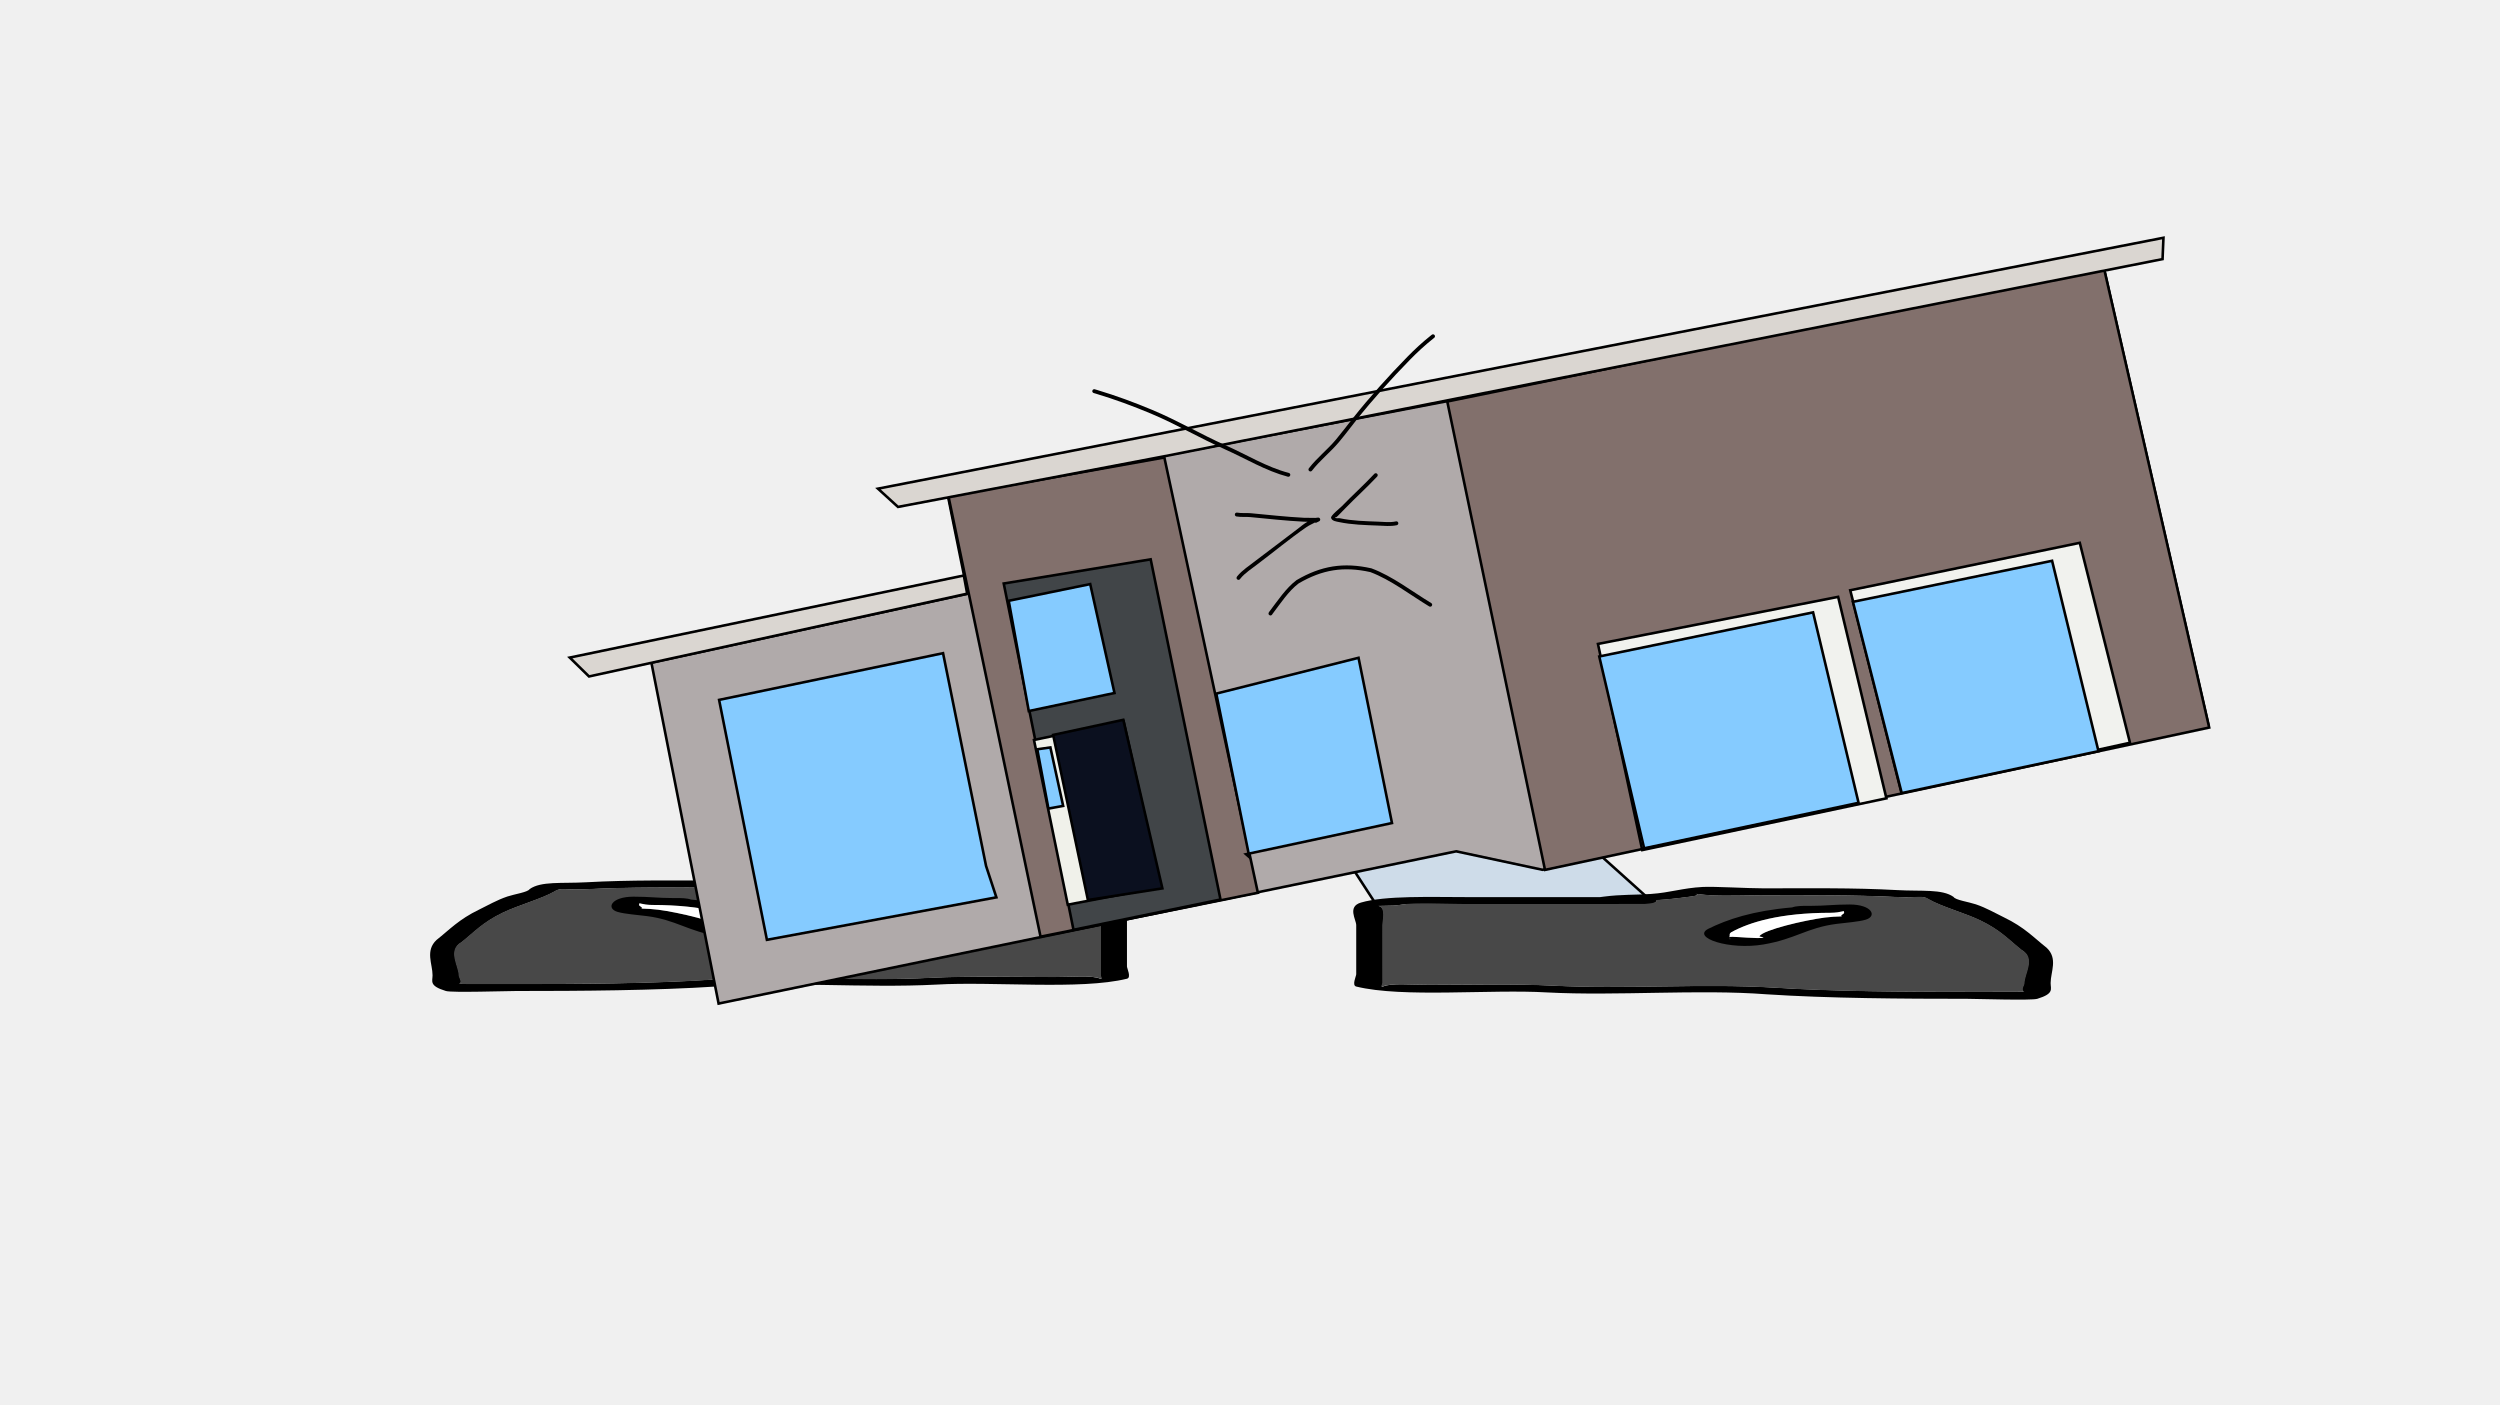
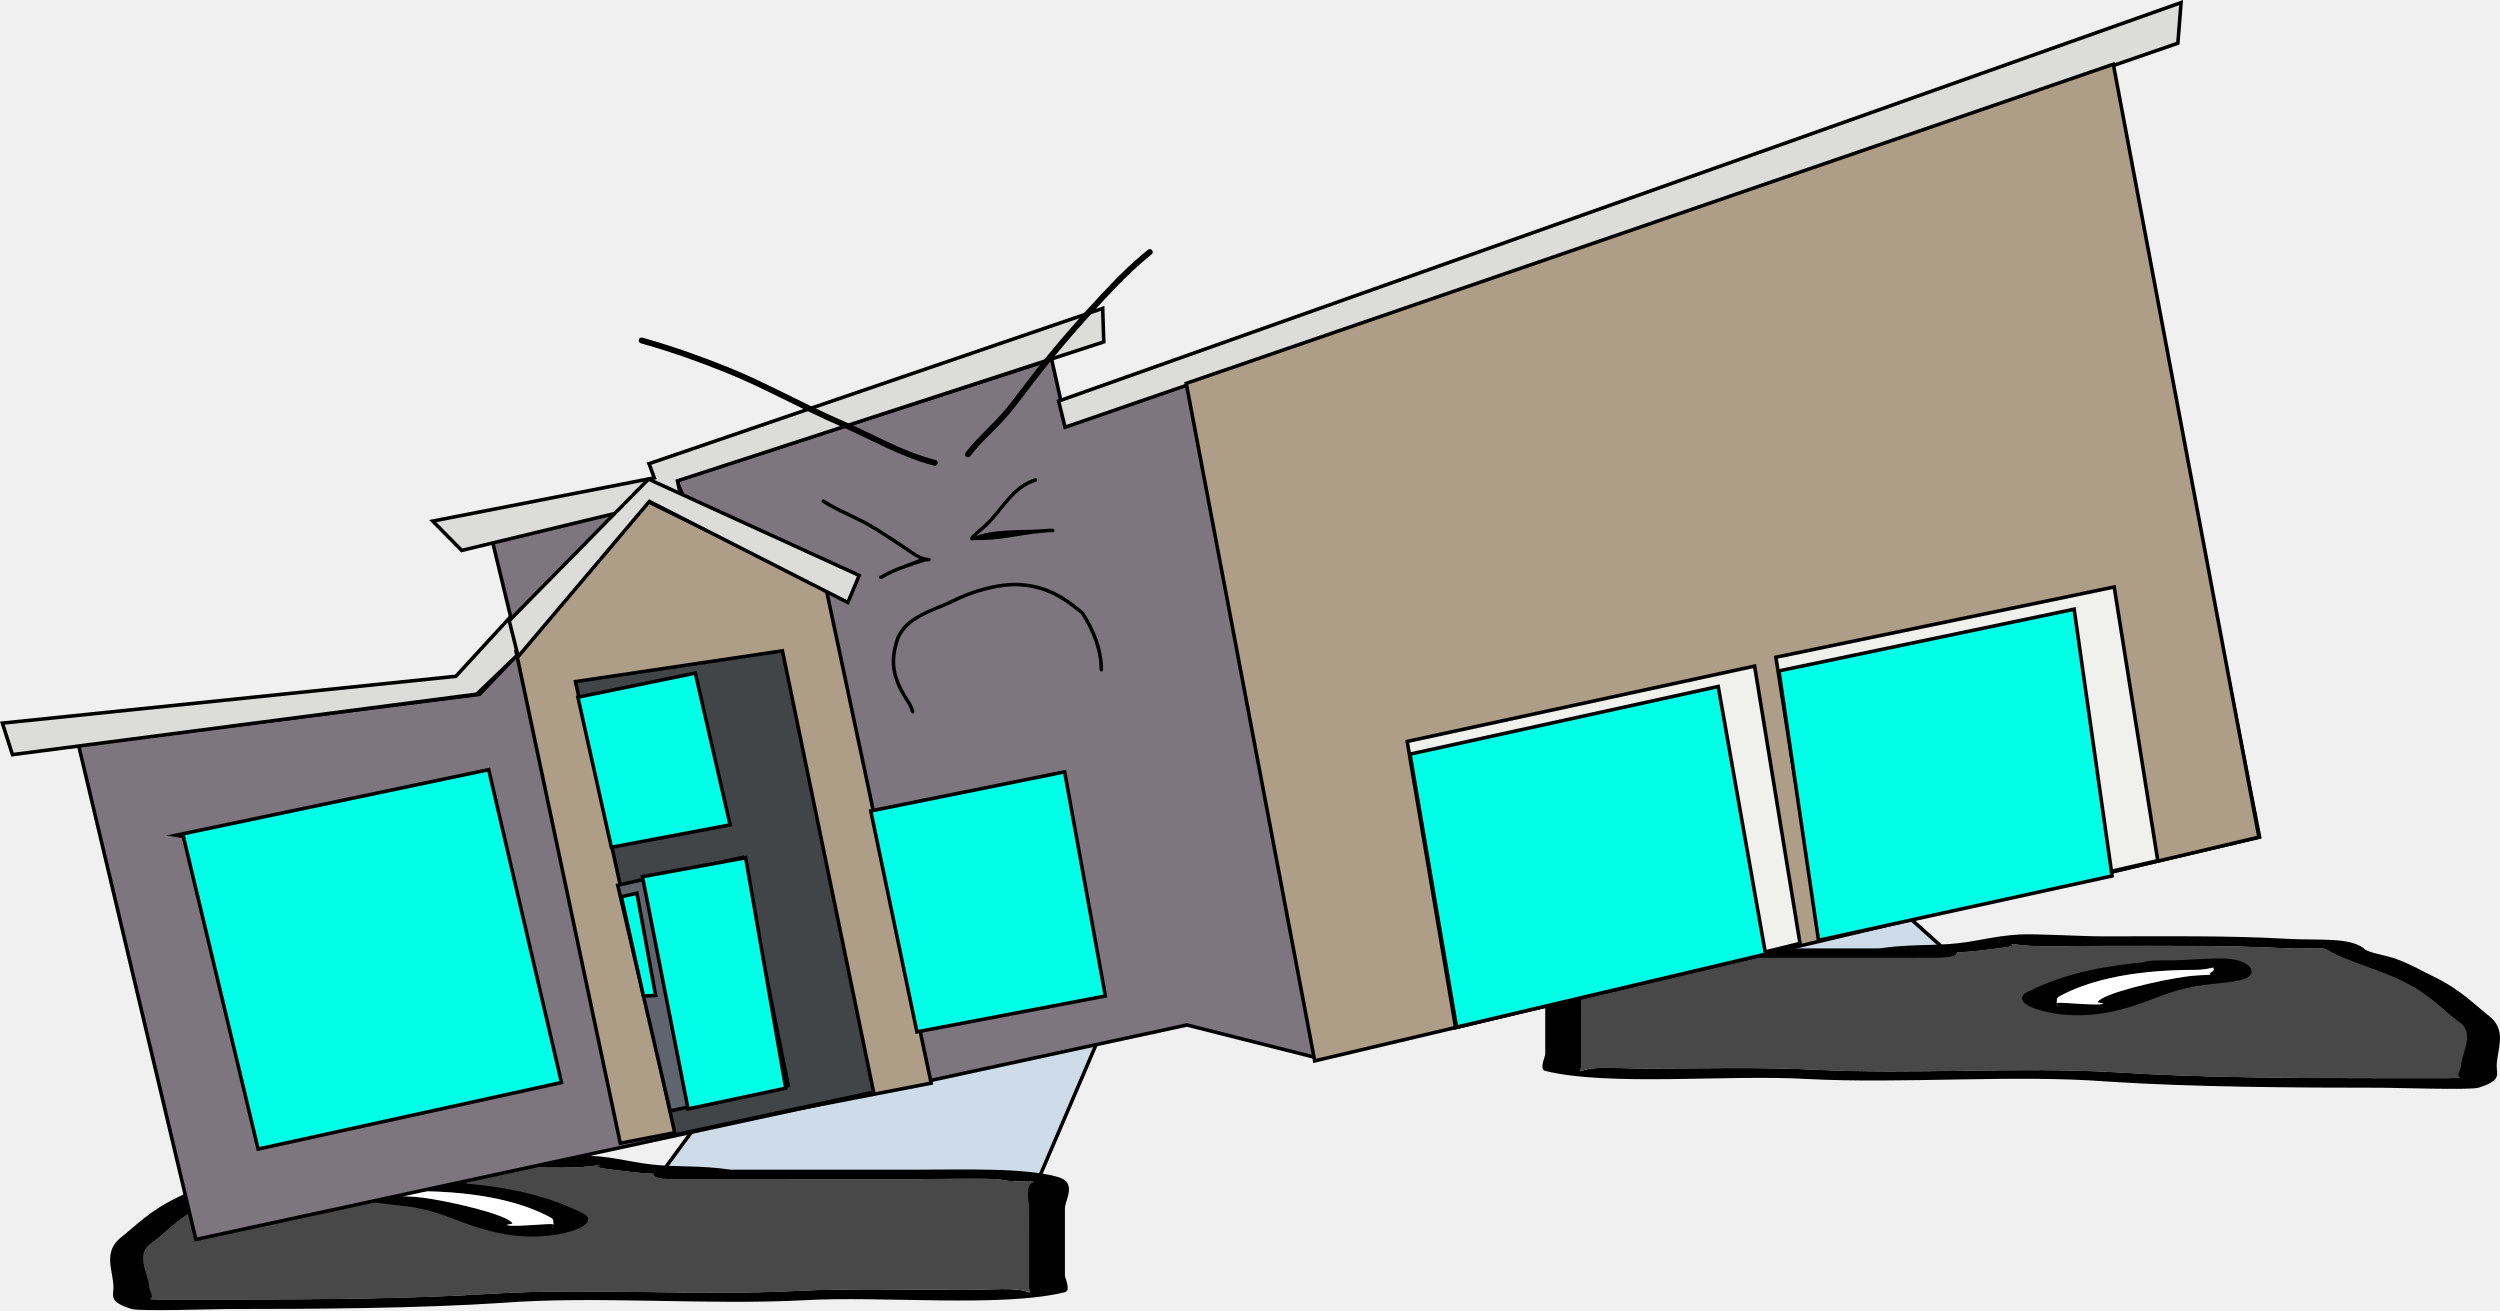
- <svg xmlns="http://www.w3.org/2000/svg" version="1.1" width="959.459" height="539.039" viewBox="0,0,959.459,539.039">
-   <g transform="translate(159.7297,89.51952)">
-     <g data-paper-data="{&quot;isPaintingLayer&quot;:true}" fill-rule="nonzero" stroke-linejoin="miter" stroke-miterlimit="10" stroke-dasharray="" stroke-dashoffset="0" style="mix-blend-mode: normal">
-       <path d="M-159.73,449.52v-539.039h959.459v539.039z" fill="none" stroke="#f00000" stroke-width="0" stroke-linecap="butt" />
-       <path d="M158.899,253.874l33.289,-29.892l93.013,-0.267l-19.582,30.159z" data-paper-data="{&quot;index&quot;:null}" fill="#cedce9" stroke="#000000" stroke-width="1" stroke-linecap="round" />
-       <path d="M367.931,256.874l-19.582,-30.159l93.013,0.267l33.289,29.892z" data-paper-data="{&quot;index&quot;:null}" fill="#cedce9" stroke="#000000" stroke-width="1" stroke-linecap="round" />
-       <path d="M483.498,255.307c-2.517,0.331 -4.992,0.52 -7.442,0.656c0.017,0.051 0.025,0.104 0.025,0.159c0,1.346 -5.125,1.346 -5.125,1.346c-22.636,0 -45.271,0 -67.907,0c-5.825,0 -20.318,-0.611 -24.615,0.194c-2.475,0.464 -4.246,0.418 -7.417,0.479c-0.358,0.007 -1.009,0.022 -1.584,0.031c3.066,0.575 1.584,5.888 1.584,7.373c0,6.282 0,12.563 0,18.845c0,1.122 0,2.243 0,3.365c0,0.449 -0.901,1.727 0,1.346c3.429,-1.45 10.122,-0.67 17.938,-0.673c15.406,-0.005 31.9,-0.438 47.031,0.29c27.631,1.451 57.338,-0.868 84.748,0.75c23.085,1.516 50.72,1.652 74.505,1.652c5.979,0 11.958,0 17.938,0c0.9,0 2.312,-0.032 3.775,-0.067c-1.471,-0.691 0.069,-2.36 0.069,-3.298c0,-3.505 4.473,-9.55 -1.018,-12.698c-4.852,-3.823 -7.922,-7.505 -15.837,-11.318c-5.84,-2.813 -14.932,-5.307 -19.764,-8.102c-2.343,-1.666 -4.44,-0.475 -12.069,-0.861c-16.881,-0.853 -33.812,-0.673 -51.251,-0.673c-6.357,0 -14.34,0.339 -20.5,0c-1.3,-0.072 -3.744,-0.338 -5.576,-0.555c3.35,0.68 -4.295,1.337 -7.507,1.759zM403.049,254.776c17.107,0 34.215,0 51.322,0c0.494,-0.065 0.987,-0.13 1.48,-0.194c6.5,-0.854 12.369,-0.627 17.938,-1.01c7.589,-0.521 12.129,-2.275 19.959,-2.692c4.498,-0.24 16.957,0.531 23.333,0.531c17.29,0 34.561,-0.26 51.251,0.673c9.376,0.524 17.299,-0.497 21.684,2.62c0.646,1.184 5.82,1.924 8.526,2.835c4.135,1.392 7.591,3.454 10.791,4.995c7.932,3.821 11.42,7.752 16.393,11.67c4.445,4.131 1.544,9.253 1.544,13.55c0,2.376 1.426,4.05 -5.125,6.057c-2.284,0.7 -23.388,0 -26.907,0c-24.533,0 -53.197,-0.171 -76.991,-1.733c-26.139,-2.007 -57.254,0.698 -84.272,-0.721c-21.772,-1.288 -55.379,2.143 -73.209,-2.257c-1.765,-0.436 0,-3.994 0,-4.711c0,-6.282 0,-12.563 0,-18.845c0,-2.1 -3.525,-7.114 1.822,-8.678c9.331,-2.729 26.795,-2.09 40.459,-2.09z" data-paper-data="{&quot;index&quot;:null}" fill="#000000" stroke="none" stroke-width="1" stroke-linecap="butt" />
-       <path d="M475.984,255.898c2.45,-0.136 4.955,-0.327 7.472,-0.658c3.213,-0.422 10.888,-1.08 7.538,-1.76c1.832,0.218 4.296,0.484 5.596,0.555c6.16,0.339 14.215,0.003 20.572,0.003c17.439,0 34.48,-0.161 51.36,0.692c7.629,0.385 9.742,-0.8 12.085,0.866c4.832,2.795 13.962,5.309 19.802,8.122c7.915,3.813 10.995,7.52 15.848,11.343c5.491,3.149 0.994,9.217 0.994,12.722c0,0.938 -1.55,2.613 -0.079,3.303c-1.462,0.035 -2.877,0.068 -3.777,0.068c-5.979,0 -11.969,0.004 -17.948,0.004c-23.785,0 -51.531,-0.113 -74.617,-1.629c-27.41,-1.617 -57.389,0.689 -85.019,-0.763c-15.131,-0.728 -31.672,-0.311 -47.078,-0.305c-7.815,0.003 -14.514,-0.78 -17.944,0.67c-0.901,0.381 -0.004,-0.899 -0.004,-1.348c0,-1.122 -0.009,-2.249 -0.009,-3.371c0,-6.282 -0.011,-12.601 -0.011,-18.882c0,-1.485 1.498,-6.811 -1.569,-7.386c0.575,-0.009 1.227,-0.024 1.585,-0.031c3.171,-0.061 4.946,-0.017 7.421,-0.481c4.296,-0.805 18.803,-0.201 24.628,-0.201c22.636,0 45.392,-0.027 68.028,-0.027c0,0 5.15,-0.002 5.15,-1.348c0,-0.055 -0.008,-0.108 -0.025,-0.159z" data-paper-data="{&quot;noHover&quot;:false,&quot;origItem&quot;:[&quot;Path&quot;,{&quot;applyMatrix&quot;:true,&quot;segments&quot;:[[[579.60736,595.76373],[0.95609,-0.20262],[0.00646,0.07548]],[[579.61718,596],[0,-0.08208],[0,2]],[[577.61718,598],[0,0],[-8.83333,0]],[[551.11718,598],[8.83333,0],[-2.27308,0]],[[541.51161,598.28885],[1.67648,-1.19621],[-0.96568,0.68904]],[[538.61718,599],[1.23739,-0.09027],[-0.13966,0.01019]],[[537.99901,599.04541],[0.22447,-0.0134],[1.19653,0.85421]],[[538.61718,610],[0,-2.20646],[0,9.33333]],[[538.61718,638],[0,-9.33333],[0,1.66667]],[[538.61718,643],[0,-1.66667],[0,0.66667]],[[538.61718,645],[-0.35177,0.56631],[1.33831,-2.15456]],[[545.61718,644],[-3.04994,0.00386],[6.01206,-0.00761]],[[563.97058,644.43107],[-5.90478,-1.08158],[10.78253,2.15651]],[[597.04254,645.54479],[-10.6965,-2.40266],[9.00888,2.25222]],[[626.11718,648],[-9.28168,0],[2.33333,0]],[[633.11718,648],[-2.33333,0],[0.35109,0]],[[634.59021,647.90091],[-0.5707,0.05184],[-0.57412,-1.02596]],[[634.61718,643],[0,1.39387],[0,-5.20707]],[[634.21982,624.13246],[2.14282,4.67827],[-1.8936,-5.6808]],[[628.03948,607.31672],[3.08887,5.66543],[-2.2791,-4.1802]],[[620.32688,595.27881],[1.8857,4.15235],[-0.91417,-2.47477]],[[615.61718,594],[2.9771,0.57275],[-6.58756,-1.26734]],[[595.61718,593],[6.8054,0],[-2.48058,0]],[[587.61718,593],[2.40395,0.50364],[-0.50743,-0.10631]],[[585.44122,592.1748],[0.71481,0.32365],[1.30749,1.01011]],[[582.51161,594.78885],[1.25365,-0.62682],[-0.98239,0.4912]]],&quot;closed&quot;:true}],&quot;index&quot;:null}" fill="#484848" stroke="none" stroke-width="1" stroke-linecap="butt" />
-       <path d="M547.832,260.833c0,-0.156 -0.071,-0.417 -0.139,-0.674c-0.264,0.104 -0.658,0.193 -1.164,0.269c-1.518,0.406 -3.822,0.406 -3.822,0.406c-19.521,0 -30.797,3.573 -37.698,7.332c-0.812,0.426 -0.74,0.94 -0.74,1.417c0,0.136 -0.049,0.351 -0.103,0.574c0.052,-0.072 0.18,-0.131 0.443,-0.169c1.159,-0.167 11.237,0.857 12.473,0.267c0.372,-0.177 -1.823,-0.21 -1.702,-0.41c1.489,-2.455 17.275,-6.169 25.035,-7.188c2.013,-0.264 4.278,-0.397 6.531,-0.458c-0.881,-0.36 0.886,-0.912 0.886,-1.366zM504.138,270.268c-0.116,0.479 -0.219,0.936 0.13,0.66c0.239,-0.188 -0.106,-0.453 -0.13,-0.66zM495.841,266.961c7.325,-3.627 17.067,-6.934 32.248,-8.235c1.426,-0.585 4.368,-0.585 4.368,-0.585h2.563c5.802,0 8.872,-0.531 15.105,-0.531c8.655,0 10.662,4.52 6.136,5.844c-2.856,0.835 -7.437,1.109 -11.261,1.612c-11.317,1.486 -15.516,5.757 -27.917,7.882c-13.143,2.252 -27.613,-2.639 -21.24,-5.986z" data-paper-data="{&quot;index&quot;:null}" fill="#000000" stroke="none" stroke-width="1" stroke-linecap="butt" />
-       <path d="M547.883,260.114c0.068,0.257 0.151,0.522 0.151,0.678c0,0.455 -1.746,1.015 -0.865,1.375c-2.252,0.061 -4.531,0.188 -6.544,0.453c-7.76,1.019 -23.623,4.714 -25.111,7.169c-0.121,0.2 1.83,0.351 1.458,0.528c-1.237,0.589 -11.401,-0.452 -12.56,-0.285c-0.262,0.038 -0.39,0.097 -0.442,0.169c0.054,-0.223 0.094,-0.442 0.094,-0.577c0,-0.477 -0.094,-1 0.718,-1.426c6.901,-3.759 18.583,-7.411 38.105,-7.411c0,0 2.314,0.003 3.833,-0.403c0.506,-0.076 0.9,-0.164 1.164,-0.269z" data-paper-data="{&quot;noHover&quot;:false,&quot;origItem&quot;:[&quot;Path&quot;,{&quot;applyMatrix&quot;:true,&quot;segments&quot;:[[[607.563,601.99816],[0.02649,0.38155],[-0.10299,0.15484]],[[607.10872,602.39727],[0.1976,-0.11227],[-0.59254,0.60273]],[[605.61718,603],[0,0],[-7.618,0]],[[590.90604,613.89443],[2.69308,-5.58508],[-0.31682,0.63364]],[[590.61718,616],[0,-0.70843],[0,0.20156]],[[590.57685,616.85325],[0.02106,-0.33136],[0.02013,-0.10671]],[[590.74964,616.60263],[-0.10238,0.05628],[0.45234,-0.24865]],[[595.61718,617],[-0.48256,0.87548],[0.14503,-0.26312]],[[594.95308,616.3906],[-0.04725,0.29671],[0.58086,-3.64773]],[[604.72276,605.71115],[-3.02833,1.51416],[0.78545,-0.39273]],[[607.27135,605.03032],[-0.87898,0.0905],[-0.34365,-0.53523]],[[607.61718,603],[0,0.6759],[0,-0.23192]]],&quot;closed&quot;:true}],&quot;index&quot;:null}" fill="#ffffff" stroke="none" stroke-width="1" stroke-linecap="butt" />
-       <g stroke="none" stroke-width="1" stroke-linecap="butt">
-         <path d="M150.051,252.307c-3.212,-0.422 -10.858,-1.08 -7.507,-1.759c-1.832,0.218 -4.276,0.484 -5.576,0.555c-6.16,0.339 -14.144,0 -20.5,0c-17.439,0 -34.37,-0.18 -51.251,0.673c-7.629,0.385 -9.726,-0.805 -12.069,0.861c-4.832,2.795 -13.924,5.289 -19.764,8.102c-7.915,3.813 -10.985,7.494 -15.837,11.318c-5.491,3.149 -1.018,9.194 -1.018,12.698c0,0.938 1.54,2.608 0.069,3.298c1.462,0.035 2.875,0.067 3.775,0.067c5.979,0 11.958,0 17.938,0c23.785,0 51.419,-0.137 74.505,-1.652c27.41,-1.617 57.117,0.702 84.748,-0.75c15.131,-0.728 31.625,-0.295 47.031,-0.29c7.816,0.003 14.508,-0.777 17.938,0.673c0.901,0.381 0,-0.897 0,-1.346c0,-1.122 0,-2.243 0,-3.365c0,-6.282 0,-12.563 0,-18.845c0,-1.485 -1.482,-6.798 1.584,-7.373c-0.575,-0.009 -1.226,-0.024 -1.584,-0.031c-3.171,-0.061 -4.942,-0.015 -7.417,-0.479c-4.296,-0.805 -18.79,-0.194 -24.615,-0.194c-22.636,0 -45.271,0 -67.907,0c0,0 -5.125,0 -5.125,-1.346c0,-0.055 0.009,-0.108 0.025,-0.159c-2.45,-0.136 -4.925,-0.326 -7.442,-0.656zM230.5,251.776c13.664,0 31.128,-0.639 40.459,2.09c5.347,1.564 1.822,6.578 1.822,8.678c0,6.282 0,12.563 0,18.845c0,0.717 1.765,4.276 0,4.711c-17.83,4.4 -51.436,0.969 -73.209,2.257c-27.018,1.419 -58.133,-1.285 -84.272,0.721c-23.793,1.562 -52.458,1.733 -76.991,1.733c-3.519,0 -24.622,0.7 -26.907,0c-6.551,-2.007 -5.125,-3.682 -5.125,-6.057c0,-4.297 -2.9,-9.419 1.544,-13.55c4.973,-3.919 8.461,-7.849 16.393,-11.67c3.2,-1.541 6.656,-3.603 10.791,-4.995c2.706,-0.911 7.879,-1.651 8.526,-2.835c4.385,-3.117 12.308,-2.096 21.684,-2.62c16.69,-0.933 33.961,-0.673 51.251,-0.673c6.376,0 18.835,-0.771 23.333,-0.531c7.83,0.417 12.37,2.171 19.959,2.692c5.569,0.382 11.438,0.156 17.938,1.01c0.493,0.065 0.987,0.13 1.48,0.194c17.107,0 34.215,0 51.322,0z" data-paper-data="{&quot;index&quot;:null}" fill="#000000" />
-         <path d="M157.565,252.898c-0.017,0.051 -0.025,0.104 -0.025,0.159c0,1.346 5.15,1.348 5.15,1.348c22.636,0 45.392,0.027 68.028,0.027c5.825,0 20.332,-0.604 24.628,0.201c2.475,0.464 4.25,0.42 7.421,0.481c0.358,0.007 1.009,0.022 1.585,0.031c-3.066,0.575 -1.569,5.901 -1.569,7.386c0,6.282 -0.011,12.601 -0.011,18.882c0,1.122 -0.009,2.249 -0.009,3.371c0,0.449 0.898,1.729 -0.004,1.348c-3.429,-1.45 -10.128,-0.668 -17.944,-0.67c-15.406,-0.005 -31.947,-0.422 -47.078,0.305c-27.631,1.451 -57.609,-0.854 -85.019,0.763c-23.085,1.516 -50.832,1.629 -74.617,1.629c-5.979,0 -11.969,-0.004 -17.948,-0.004c-0.9,0 -2.314,-0.033 -3.777,-0.068c1.471,-0.691 -0.079,-2.365 -0.079,-3.303c0,-3.505 -4.497,-9.573 0.994,-12.722c4.852,-3.823 7.932,-7.53 15.848,-11.343c5.84,-2.813 14.97,-5.327 19.802,-8.122c2.343,-1.666 4.456,-0.48 12.085,-0.866c16.881,-0.853 33.921,-0.692 51.36,-0.692c6.357,0 14.411,0.336 20.572,-0.003c1.3,-0.072 3.764,-0.338 5.596,-0.555c-3.351,0.68 4.325,1.338 7.538,1.76c2.517,0.331 5.022,0.522 7.472,0.658z" data-paper-data="{&quot;noHover&quot;:false,&quot;origItem&quot;:[&quot;Path&quot;,{&quot;applyMatrix&quot;:true,&quot;segments&quot;:[[[579.60736,595.76373],[0.95609,-0.20262],[0.00646,0.07548]],[[579.61718,596],[0,-0.08208],[0,2]],[[577.61718,598],[0,0],[-8.83333,0]],[[551.11718,598],[8.83333,0],[-2.27308,0]],[[541.51161,598.28885],[1.67648,-1.19621],[-0.96568,0.68904]],[[538.61718,599],[1.23739,-0.09027],[-0.13966,0.01019]],[[537.99901,599.04541],[0.22447,-0.0134],[1.19653,0.85421]],[[538.61718,610],[0,-2.20646],[0,9.33333]],[[538.61718,638],[0,-9.33333],[0,1.66667]],[[538.61718,643],[0,-1.66667],[0,0.66667]],[[538.61718,645],[-0.35177,0.56631],[1.33831,-2.15456]],[[545.61718,644],[-3.04994,0.00386],[6.01206,-0.00761]],[[563.97058,644.43107],[-5.90478,-1.08158],[10.78253,2.15651]],[[597.04254,645.54479],[-10.6965,-2.40266],[9.00888,2.25222]],[[626.11718,648],[-9.28168,0],[2.33333,0]],[[633.11718,648],[-2.33333,0],[0.35109,0]],[[634.59021,647.90091],[-0.5707,0.05184],[-0.57412,-1.02596]],[[634.61718,643],[0,1.39387],[0,-5.20707]],[[634.21982,624.13246],[2.14282,4.67827],[-1.8936,-5.6808]],[[628.03948,607.31672],[3.08887,5.66543],[-2.2791,-4.1802]],[[620.32688,595.27881],[1.8857,4.15235],[-0.91417,-2.47477]],[[615.61718,594],[2.9771,0.57275],[-6.58756,-1.26734]],[[595.61718,593],[6.8054,0],[-2.48058,0]],[[587.61718,593],[2.40395,0.50364],[-0.50743,-0.10631]],[[585.44122,592.1748],[0.71481,0.32365],[1.30749,1.01011]],[[582.51161,594.78885],[1.25365,-0.62682],[-0.98239,0.4912]]],&quot;closed&quot;:true}],&quot;index&quot;:null}" fill="#484848" />
-         <path d="M85.718,257.833c0,0.455 1.767,1.006 0.886,1.366c2.252,0.061 4.518,0.194 6.531,0.458c7.76,1.019 23.547,4.733 25.035,7.188c0.121,0.2 -2.073,0.233 -1.702,0.41c1.237,0.589 11.314,-0.435 12.473,-0.267c0.262,0.038 0.391,0.097 0.443,0.169c-0.054,-0.223 -0.103,-0.439 -0.103,-0.574c0,-0.477 0.072,-0.991 -0.74,-1.417c-6.901,-3.759 -18.176,-7.332 -37.698,-7.332c0,0 -2.304,0 -3.822,-0.406c-0.506,-0.076 -0.9,-0.164 -1.164,-0.269c-0.068,0.257 -0.139,0.518 -0.139,0.674zM129.281,267.928c0.35,0.276 0.247,-0.182 0.13,-0.66c-0.024,0.208 -0.369,0.472 -0.13,0.66zM137.708,263.961c6.373,3.347 -8.097,8.238 -21.24,5.986c-12.401,-2.125 -16.6,-6.396 -27.917,-7.882c-3.823,-0.502 -8.405,-0.776 -11.261,-1.612c-4.526,-1.324 -2.52,-5.844 6.136,-5.844c6.233,0 9.302,0.531 15.105,0.531h2.563c0,0 2.942,0 4.368,0.585c15.181,1.302 24.923,4.608 32.248,8.235z" data-paper-data="{&quot;index&quot;:null}" fill="#000000" />
-         <path d="M85.666,257.114c0.264,0.104 0.658,0.193 1.164,0.269c1.518,0.406 3.833,0.403 3.833,0.403c19.521,0 31.204,3.652 38.105,7.411c0.812,0.426 0.718,0.95 0.718,1.426c0,0.136 0.04,0.354 0.094,0.577c-0.052,-0.072 -0.179,-0.131 -0.442,-0.169c-1.159,-0.167 -11.324,0.874 -12.56,0.285c-0.372,-0.177 1.579,-0.329 1.458,-0.528c-1.488,-2.455 -17.351,-6.15 -25.111,-7.169c-2.013,-0.264 -4.291,-0.392 -6.544,-0.453c0.881,-0.36 -0.865,-0.92 -0.865,-1.375c0,-0.156 0.083,-0.421 0.151,-0.678z" data-paper-data="{&quot;noHover&quot;:false,&quot;origItem&quot;:[&quot;Path&quot;,{&quot;applyMatrix&quot;:true,&quot;segments&quot;:[[[607.563,601.99816],[0.02649,0.38155],[-0.10299,0.15484]],[[607.10872,602.39727],[0.1976,-0.11227],[-0.59254,0.60273]],[[605.61718,603],[0,0],[-7.618,0]],[[590.90604,613.89443],[2.69308,-5.58508],[-0.31682,0.63364]],[[590.61718,616],[0,-0.70843],[0,0.20156]],[[590.57685,616.85325],[0.02106,-0.33136],[0.02013,-0.10671]],[[590.74964,616.60263],[-0.10238,0.05628],[0.45234,-0.24865]],[[595.61718,617],[-0.48256,0.87548],[0.14503,-0.26312]],[[594.95308,616.3906],[-0.04725,0.29671],[0.58086,-3.64773]],[[604.72276,605.71115],[-3.02833,1.51416],[0.78545,-0.39273]],[[607.27135,605.03032],[-0.87898,0.0905],[-0.34365,-0.53523]],[[607.61718,603],[0,0.6759],[0,-0.23192]]],&quot;closed&quot;:true}],&quot;index&quot;:null}" fill="#ffffff" />
+ <svg xmlns="http://www.w3.org/2000/svg" version="1.1" width="700.263" height="366.977" viewBox="0,0,700.263,366.977">
+   <g transform="translate(31.96776,8.00105)">
+     <g stroke-miterlimit="10">
+       <g stroke-width="1">
+         <path d="M408.027,259.742l-19.582,-30.159l93.013,0.267l33.289,29.892z" fill="#cedce9" stroke="#000000" stroke-linecap="round" />
+         <path d="M523.594,258.174c-2.517,0.331 -4.992,0.52 -7.442,0.656c0.017,0.051 0.025,0.104 0.025,0.159c0,1.346 -5.125,1.346 -5.125,1.346c-22.636,0 -45.271,0 -67.907,0c-5.825,0 -20.318,-0.611 -24.615,0.194c-2.475,0.464 -4.246,0.418 -7.417,0.479c-0.358,0.007 -1.009,0.022 -1.584,0.031c3.066,0.575 1.584,5.888 1.584,7.373c0,6.282 0,12.563 0,18.845c0,1.122 0,2.243 0,3.365c0,0.449 -0.901,1.727 0,1.346c3.429,-1.45 10.122,-0.67 17.938,-0.673c15.406,-0.005 31.9,-0.438 47.031,0.29c27.631,1.451 57.338,-0.868 84.748,0.75c23.085,1.516 50.72,1.652 74.505,1.652c5.979,0 11.958,0 17.938,0c0.9,0 2.312,-0.032 3.775,-0.067c-1.471,-0.691 0.069,-2.36 0.069,-3.298c0,-3.505 4.473,-9.55 -1.018,-12.698c-4.852,-3.823 -7.922,-7.505 -15.837,-11.318c-5.84,-2.813 -14.932,-5.307 -19.764,-8.102c-2.343,-1.666 -4.44,-0.475 -12.069,-0.861c-16.881,-0.853 -33.812,-0.673 -51.251,-0.673c-6.357,0 -14.34,0.339 -20.5,0c-1.3,-0.072 -3.744,-0.338 -5.576,-0.555c3.35,0.68 -4.295,1.337 -7.507,1.759zM443.144,257.643c17.107,0 34.215,0 51.322,0c0.494,-0.065 0.987,-0.13 1.48,-0.194c6.5,-0.854 12.369,-0.627 17.938,-1.01c7.589,-0.521 12.129,-2.275 19.959,-2.692c4.498,-0.24 16.957,0.531 23.333,0.531c17.29,0 34.561,-0.26 51.251,0.673c9.376,0.524 17.299,-0.497 21.684,2.62c0.646,1.184 5.82,1.924 8.526,2.835c4.135,1.392 7.591,3.454 10.791,4.995c7.932,3.821 11.42,7.752 16.393,11.67c4.445,4.131 1.544,9.253 1.544,13.55c0,2.376 1.426,4.05 -5.125,6.057c-2.284,0.7 -23.388,0 -26.907,0c-24.533,0 -53.197,-0.171 -76.991,-1.733c-26.139,-2.007 -57.254,0.698 -84.272,-0.721c-21.772,-1.288 -55.379,2.143 -73.209,-2.257c-1.765,-0.436 0,-3.994 0,-4.711c0,-6.282 0,-12.563 0,-18.845c0,-2.1 -3.525,-7.114 1.822,-8.678c9.331,-2.729 26.795,-2.09 40.459,-2.09z" fill="#000000" stroke="none" stroke-linecap="butt" />
+         <path d="M516.08,258.766c2.45,-0.136 4.955,-0.327 7.472,-0.658c3.213,-0.422 10.888,-1.08 7.538,-1.76c1.832,0.218 4.296,0.484 5.596,0.555c6.16,0.339 14.215,0.003 20.572,0.003c17.439,0 34.48,-0.161 51.36,0.692c7.629,0.385 9.742,-0.8 12.085,0.866c4.832,2.795 13.962,5.309 19.802,8.122c7.915,3.813 10.995,7.52 15.848,11.343c5.491,3.149 0.994,9.217 0.994,12.722c0,0.938 -1.55,2.613 -0.079,3.303c-1.462,0.035 -2.877,0.068 -3.777,0.068c-5.979,0 -11.969,0.004 -17.948,0.004c-23.785,0 -51.531,-0.113 -74.617,-1.629c-27.41,-1.617 -57.389,0.689 -85.019,-0.763c-15.131,-0.728 -31.672,-0.311 -47.078,-0.305c-7.815,0.003 -14.514,-0.78 -17.944,0.67c-0.901,0.381 -0.004,-0.899 -0.004,-1.348c0,-1.122 -0.009,-2.249 -0.009,-3.371c0,-6.282 -0.011,-12.601 -0.011,-18.882c0,-1.485 1.498,-6.811 -1.569,-7.386c0.575,-0.009 1.227,-0.024 1.585,-0.031c3.171,-0.061 4.946,-0.017 7.421,-0.481c4.296,-0.805 18.803,-0.201 24.628,-0.201c22.636,0 45.392,-0.027 68.028,-0.027c0,0 5.15,-0.002 5.15,-1.348c0,-0.055 -0.008,-0.108 -0.025,-0.159z" fill="#484848" stroke="none" stroke-linecap="butt" />
+         <path d="M587.927,263.701c0,-0.156 -0.071,-0.417 -0.139,-0.674c-0.264,0.104 -0.658,0.193 -1.164,0.269c-1.518,0.406 -3.822,0.406 -3.822,0.406c-19.521,0 -30.797,3.573 -37.698,7.332c-0.812,0.426 -0.74,0.94 -0.74,1.417c0,0.136 -0.049,0.351 -0.103,0.574c0.052,-0.072 0.18,-0.131 0.443,-0.169c1.159,-0.167 11.237,0.857 12.473,0.267c0.372,-0.177 -1.823,-0.21 -1.702,-0.41c1.489,-2.455 17.275,-6.169 25.035,-7.188c2.013,-0.264 4.278,-0.397 6.531,-0.458c-0.881,-0.36 0.886,-0.912 0.886,-1.366zM544.234,273.136c-0.116,0.479 -0.219,0.936 0.13,0.66c0.239,-0.188 -0.106,-0.453 -0.13,-0.66zM535.937,269.829c7.325,-3.627 17.067,-6.934 32.248,-8.235c1.426,-0.585 4.368,-0.585 4.368,-0.585h2.563c5.802,0 8.872,-0.531 15.105,-0.531c8.655,0 10.662,4.52 6.136,5.844c-2.856,0.835 -7.437,1.109 -11.261,1.612c-11.317,1.486 -15.516,5.757 -27.917,7.882c-13.143,2.252 -27.613,-2.639 -21.24,-5.986z" fill="#000000" stroke="none" stroke-linecap="butt" />
+         <path d="M587.979,262.981c0.068,0.257 0.151,0.522 0.151,0.678c0,0.455 -1.746,1.015 -0.865,1.375c-2.252,0.061 -4.531,0.188 -6.544,0.453c-7.76,1.019 -23.623,4.714 -25.111,7.169c-0.121,0.2 1.83,0.351 1.458,0.528c-1.237,0.589 -11.401,-0.452 -12.56,-0.285c-0.262,0.038 -0.39,0.097 -0.442,0.169c0.054,-0.223 0.094,-0.442 0.094,-0.577c0,-0.477 -0.094,-1 0.718,-1.426c6.901,-3.759 18.583,-7.411 38.105,-7.411c0,0 2.314,0.003 3.833,-0.403c0.506,-0.076 0.9,-0.164 1.164,-0.269z" fill="#ffffff" stroke="none" stroke-linecap="butt" />
      </g>
+       <path d="M152.437,321.727l33.289,-45.346l93.013,-0.405l-19.582,45.751z" fill="#cedce9" stroke="#000000" stroke-width="1" stroke-linecap="round" />
+       <path d="M143.59,320.16c-3.212,-0.422 -10.858,-1.08 -7.507,-1.759c-1.832,0.218 -4.276,0.484 -5.576,0.555c-6.16,0.339 -14.144,0 -20.5,0c-17.439,0 -34.37,-0.18 -51.251,0.673c-7.629,0.385 -9.726,-0.805 -12.069,0.861c-4.832,2.795 -13.924,5.289 -19.764,8.102c-7.915,3.813 -10.985,7.494 -15.837,11.318c-5.491,3.149 -1.018,9.194 -1.018,12.698c0,0.938 1.54,2.608 0.069,3.298c1.462,0.035 2.875,0.067 3.775,0.067c5.979,0 11.958,0 17.938,0c23.785,0 51.419,-0.137 74.505,-1.652c27.41,-1.617 57.117,0.702 84.748,-0.75c15.131,-0.728 31.625,-0.295 47.031,-0.29c7.816,0.003 14.508,-0.777 17.938,0.673c0.901,0.381 0,-0.897 0,-1.346c0,-1.122 0,-2.243 0,-3.365c0,-6.282 0,-12.563 0,-18.845c0,-1.485 -1.482,-6.798 1.584,-7.373c-0.575,-0.009 -1.226,-0.024 -1.584,-0.031c-3.171,-0.061 -4.942,-0.015 -7.417,-0.479c-4.296,-0.805 -18.79,-0.194 -24.615,-0.194c-22.636,0 -45.271,0 -67.907,0c0,0 -5.125,0 -5.125,-1.346c0,-0.055 0.009,-0.108 0.025,-0.159c-2.45,-0.136 -4.925,-0.326 -7.442,-0.656zM224.039,319.629c13.664,0 31.128,-0.639 40.459,2.09c5.347,1.564 1.822,6.578 1.822,8.678c0,6.282 0,12.563 0,18.845c0,0.717 1.765,4.276 0,4.711c-17.83,4.4 -51.436,0.969 -73.209,2.257c-27.018,1.419 -58.133,-1.285 -84.272,0.721c-23.793,1.562 -52.458,1.733 -76.991,1.733c-3.519,0 -24.622,0.7 -26.907,0c-6.551,-2.007 -5.125,-3.682 -5.125,-6.057c0,-4.297 -2.9,-9.419 1.544,-13.55c4.973,-3.919 8.461,-7.849 16.393,-11.67c3.2,-1.541 6.656,-3.603 10.791,-4.995c2.706,-0.911 7.879,-1.651 8.526,-2.835c4.385,-3.117 12.308,-2.096 21.684,-2.62c16.69,-0.933 33.961,-0.673 51.251,-0.673c6.376,0 18.835,-0.771 23.333,-0.531c7.83,0.417 12.37,2.171 19.959,2.692c5.569,0.382 11.438,0.156 17.938,1.01c0.493,0.065 0.987,0.13 1.48,0.194c17.107,0 34.215,0 51.322,0z" fill="#000000" stroke="none" stroke-width="1" stroke-linecap="butt" />
+       <path d="M151.103,320.751c-0.017,0.051 -0.025,0.104 -0.025,0.159c0,1.346 5.15,1.348 5.15,1.348c22.636,0 45.392,0.027 68.028,0.027c5.825,0 20.332,-0.604 24.628,0.201c2.475,0.464 4.25,0.42 7.421,0.481c0.358,0.007 1.009,0.022 1.585,0.031c-3.066,0.575 -1.569,5.901 -1.569,7.386c0,6.282 -0.011,12.601 -0.011,18.882c0,1.122 -0.009,2.249 -0.009,3.371c0,0.449 0.898,1.729 -0.004,1.348c-3.429,-1.45 -10.128,-0.668 -17.944,-0.67c-15.406,-0.005 -31.947,-0.422 -47.078,0.305c-27.631,1.451 -57.609,-0.854 -85.019,0.763c-23.085,1.516 -50.832,1.629 -74.617,1.629c-5.979,0 -11.969,-0.004 -17.948,-0.004c-0.9,0 -2.314,-0.033 -3.777,-0.068c1.471,-0.691 -0.079,-2.365 -0.079,-3.303c0,-3.505 -4.497,-9.573 0.994,-12.722c4.852,-3.823 7.932,-7.53 15.848,-11.343c5.84,-2.813 14.97,-5.327 19.802,-8.122c2.343,-1.666 4.456,-0.48 12.085,-0.866c16.881,-0.853 33.921,-0.692 51.36,-0.692c6.357,0 14.411,0.336 20.572,-0.003c1.3,-0.072 3.764,-0.338 5.596,-0.555c-3.351,0.68 4.325,1.338 7.538,1.76c2.517,0.331 5.022,0.522 7.472,0.658z" fill="#484848" stroke="none" stroke-width="1" stroke-linecap="butt" />
+       <path d="M79.256,325.686c0,0.455 1.767,1.006 0.886,1.366c2.252,0.061 4.518,0.194 6.531,0.458c7.76,1.019 23.547,4.733 25.035,7.188c0.121,0.2 -2.073,0.233 -1.702,0.41c1.237,0.589 11.314,-0.435 12.473,-0.267c0.262,0.038 0.391,0.097 0.443,0.169c-0.054,-0.223 -0.103,-0.439 -0.103,-0.574c0,-0.477 0.072,-0.991 -0.74,-1.417c-6.901,-3.759 -18.176,-7.332 -37.698,-7.332c0,0 -2.304,0 -3.822,-0.406c-0.506,-0.076 -0.9,-0.164 -1.164,-0.269c-0.068,0.257 -0.139,0.518 -0.139,0.674zM122.819,335.782c0.35,0.276 0.247,-0.182 0.13,-0.66c-0.024,0.208 -0.369,0.472 -0.13,0.66zM131.247,331.814c6.373,3.347 -8.097,8.238 -21.24,5.986c-12.401,-2.125 -16.6,-6.396 -27.917,-7.882c-3.823,-0.502 -8.405,-0.776 -11.261,-1.612c-4.526,-1.324 -2.52,-5.844 6.136,-5.844c6.233,0 9.302,0.531 15.105,0.531h2.563c0,0 2.942,0 4.368,0.585c15.181,1.302 24.923,4.608 32.248,8.235z" fill="#000000" stroke="none" stroke-width="1" stroke-linecap="butt" />
+       <path d="M79.205,324.967c0.264,0.104 0.658,0.193 1.164,0.269c1.518,0.406 3.833,0.403 3.833,0.403c19.521,0 31.204,3.652 38.105,7.411c0.812,0.426 0.718,0.95 0.718,1.426c0,0.136 0.04,0.354 0.094,0.577c-0.052,-0.072 -0.179,-0.131 -0.442,-0.169c-1.159,-0.167 -11.324,0.874 -12.56,0.285c-0.372,-0.177 1.579,-0.329 1.458,-0.528c-1.488,-2.455 -17.351,-6.15 -25.111,-7.169c-2.013,-0.264 -4.291,-0.392 -6.544,-0.453c0.881,-0.36 -0.865,-0.92 -0.865,-1.375c0,-0.156 0.083,-0.421 0.151,-0.678z" fill="#ffffff" stroke="none" stroke-width="1" stroke-linecap="butt" />
      <g>
-         <g stroke="#000000" stroke-width="1" stroke-linecap="round">
-           <path d="M116.055,295.632l-25.794,-130.851l121.409,-26.444l-7.519,-37.103l254.642,-48.929l189.025,-38.336l40.019,174.749l-255.588,55.576l-33.145,-7.089z" fill="#b0aaaa" />
-           <path d="M239.613,269.962l-35.366,-169.092l82.879,-14.823l35.895,167.069z" fill="#82706c" />
-           <path d="M252.258,267.323l-26.775,-132.9l56.395,-9.285l26.801,130.564z" fill="#414548" />
-           <path d="M285.736,250.865l-35.68,6.822l-12.966,-63.216l34.383,-7.24z" fill="#f0f1ea" />
-           <path d="M271.37,186.736l15.002,64.686l-28.58,4.464l-13.34,-63.353z" fill="#0b101f" />
-           <path d="M238.361,198.045l5.029,-0.714l4.899,22.447l-5.655,1.018z" fill="#85cbff" />
-           <path d="M227.397,141.054l31.277,-6.413l9.319,41.8l-32.896,6.927z" fill="#85cbff" />
-           <path d="M222.661,254.867l-88.064,16.299l-18.352,-92.077l85.952,-17.926l16.499,81.634z" fill="#85cbff" />
-           <path d="M319.754,239.43l-12.696,-62.755l54.594,-13.74l12.835,63.416l-56.003,11.965z" fill="#85cbff" />
-           <path d="M433.212,244.326l-37.505,-179.756l251.913,-51.662l40.506,176.793z" fill="#82706c" />
-           <path d="M470.541,236.725l-17.003,-79.111l92.179,-18.072l18.526,77.323z" fill="#f1f2ee" />
-           <path d="M471.263,236.055l-17.229,-73.626l82.061,-16.934l17.464,73.101z" fill="#85cbff" />
-           <path d="M570.01,214.745l-19.648,-77.734l88.094,-18.204l19.265,76.736z" fill="#f1f2ee" />
-           <path d="M570.119,214.851l-18.734,-73.395l76.44,-15.75l17.803,73.073z" fill="#85cbff" />
-           <path d="M211.458,138.325l-145.134,31.768l-7.396,-7.247l151.241,-31.5z" fill="#dad6d1" />
-           <path d="M286.654,85.677l-101.749,19.353l-7.691,-7.012l493.354,-96.286l-0.348,8.187z" fill="#dad6d1" />
-         </g>
-         <path d="M259.515,60.386c0.216,-0.718 0.934,-0.503 0.934,-0.503l0.97,0.291c7.246,2.177 14.112,4.713 21.092,7.632c9.68,4.048 18.768,9.423 28.366,13.694c7.936,3.532 15.632,8.296 24.017,10.478c0,0 0.726,0.19 0.536,0.916c-0.19,0.726 -0.916,0.536 -0.916,0.536c-8.471,-2.233 -16.224,-6.989 -24.247,-10.559c-9.587,-4.267 -18.666,-9.637 -28.335,-13.681c-6.933,-2.899 -13.747,-5.417 -20.945,-7.579l-0.97,-0.291c0,0 -0.718,-0.216 -0.503,-0.934z" fill="#000000" stroke="none" stroke-width="0.5" stroke-linecap="butt" />
-         <path d="M390.819,39.078c0.467,0.587 -0.12,1.054 -0.12,1.054l-0.461,0.366c-3.097,2.463 -6.037,5.178 -8.8,8.007c-7.324,7.499 -14.3,15.235 -20.813,23.454c-2.177,2.747 -4.286,5.57 -6.541,8.253c-3.209,3.817 -7.274,6.968 -10.295,10.904c0,0 -0.457,0.595 -1.052,0.138c-0.595,-0.457 -0.138,-1.052 -0.138,-1.052c3.041,-3.961 7.122,-7.128 10.348,-10.97c2.24,-2.669 4.337,-5.474 6.502,-8.206c6.545,-8.26 13.556,-16.035 20.916,-23.571c2.807,-2.874 5.794,-5.629 8.939,-8.133l0.461,-0.366c0,0 0.587,-0.467 1.054,0.12z" fill="#000000" stroke="none" stroke-width="0.5" stroke-linecap="butt" />
-         <path d="M327.448,146.559c-0.628,-0.41 -0.219,-1.038 -0.219,-1.038l0.258,-0.391c3.11,-4.066 6.289,-8.929 10.358,-12c9.453,-5.543 18.066,-6.923 28.762,-4.528c8.036,2.975 15.6,8.886 22.937,13.32c0,0 0.642,0.388 0.254,1.03c-0.388,0.642 -1.03,0.254 -1.03,0.254c-7.229,-4.369 -14.684,-10.203 -22.587,-13.166c-10.266,-2.273 -18.422,-0.96 -27.503,4.338c-3.919,2.969 -7.001,7.738 -9.999,11.663l-0.193,0.3c0,0 -0.41,0.628 -1.038,0.219z" fill="#000000" stroke="none" stroke-width="0.5" stroke-linecap="butt" />
-         <path d="M376.9,111.159c0.155,0.734 -0.579,0.888 -0.579,0.888l-0.143,0.03c-2.292,0.474 -4.724,0.198 -7.052,0.109c-4.901,-0.187 -10.124,-0.317 -14.922,-1.335c-0.886,-0.197 -2.834,-0.361 -3.094,-1.66c-0.174,-0.869 3.533,-3.802 4.143,-4.432c4.076,-4.215 8.471,-8.157 12.455,-12.416c0,0 0.513,-0.547 1.06,-0.035c0.547,0.513 0.035,1.06 0.035,1.06c-3.994,4.262 -8.389,8.212 -12.472,12.433c-0.013,0.013 -2.107,2.155 -2.113,2.161c-0.363,0.353 -0.696,0.746 -1.114,1.032c-0.139,0.095 -0.593,-0.07 -0.499,0.069c0.36,0.537 1.28,0.191 1.913,0.32c4.704,1.014 9.857,1.12 14.666,1.303c2.19,0.084 4.532,0.385 6.686,-0.078l0.143,-0.03c0,0 0.734,-0.155 0.888,0.579z" fill="#000000" stroke="none" stroke-width="0.5" stroke-linecap="butt" />
-         <path d="M315.18,132.895c-0.628,-0.41 -0.219,-1.038 -0.219,-1.038l0.156,-0.233c1.896,-2.342 4.606,-4.015 6.962,-5.886c5.451,-4.093 10.867,-8.218 16.296,-12.34c1.051,-0.798 2.335,-1.938 3.705,-2.68c-0.499,-0.008 -0.998,-0.017 -1.497,-0.026c-6.862,-0.352 -13.605,-1.1 -20.427,-1.754c-1.806,-0.173 -3.531,0.071 -5.342,-0.242c0,0 -0.739,-0.129 -0.61,-0.868c0.129,-0.739 0.868,-0.61 0.868,-0.61c1.756,0.311 3.434,0.06 5.189,0.223c6.805,0.635 13.531,1.399 20.374,1.751c1.474,0.027 2.946,0.055 4.421,0.052l1.053,-0.117c0.383,-0.047 0.744,0.206 0.825,0.59c0.074,0.349 -0.109,0.693 -0.42,0.836l-1.335,0.649l-0.123,-0.254c-1.114,0.611 -2.229,1.037 -3.414,1.852c-6.391,4.396 -12.438,9.465 -18.646,14.124c-2.25,1.787 -4.915,3.39 -6.71,5.638l-0.069,0.112c0,0 -0.41,0.628 -1.038,0.219z" fill="#000000" stroke="none" stroke-width="0.5" stroke-linecap="butt" />
+         <path d="M22.891,339.167l-32.859,-138.459l112.312,-14.21l11.157,-11.656l-7.481,-30.999l53.331,-13.03l-1.792,-4.185l105.035,-34.008l4.137,18.563l291.907,-100.363l42.324,215.652l-263.724,61.919l-36.743,-9.292z" fill="#7d767e" stroke="#000000" stroke-width="1" stroke-linecap="round" />
+         <path d="M264.561,104.337l314.402,-111.609l-0.903,11.377l-311.698,107.568z" fill="#dcdcda" stroke="#000000" stroke-width="1" stroke-linecap="round" />
+         <path d="M277.202,87.766l-119.412,38.93l1.034,4.641l-61.453,14.84l-8.135,-8.216l62.061,-12.11l-1.458,-3.973l127.061,-43.501z" fill="#dcdcda" stroke="#000000" stroke-width="1" stroke-linecap="round" />
+         <path d="M113.602,174.869l-12.037,11.565l-130.042,16.943l-2.826,-8.826l127.026,-13.119l15.219,-16.573z" fill="#dcdcda" stroke="#000000" stroke-width="1" stroke-linecap="round" />
+         <path d="M149.586,132.536l49.857,24.422l29.416,138.438l-87.086,16.827l-29.226,-137.907z" fill="#ae9d87" stroke="#000000" stroke-width="1" stroke-linecap="round" />
+         <path d="M157.152,309.871l-26.47,-120.397l-1.46,-6.552l57.968,-8.619l25.539,123.614z" fill="#414548" stroke="#000000" stroke-width="1" stroke-linecap="round" />
+         <path d="M141.071,239.955l34.943,-7.786l12.809,63.911l-33.093,7.088z" fill="#60646f" stroke="#000000" stroke-width="1" stroke-linecap="round" />
+         <path d="M160.766,302.618l-12.779,-65.064l28.908,-5.295l11.232,64.549z" fill="#00ffe6" stroke="#000000" stroke-width="1" stroke-linecap="round" />
+         <path d="M142.074,243.17l4.368,-0.973l5.235,28.635l-3.398,0.184z" fill="#00ffe6" stroke="#000000" stroke-width="1" stroke-linecap="round" />
+         <path d="M129.907,187.282l32.881,-6.754l9.763,42.526l-33.275,6.269z" fill="#00ffe6" stroke="#000000" stroke-width="1" stroke-linecap="round" />
+         <path d="M211.94,219.148l54.296,-10.953l11.413,62.79l-52.779,10.042z" fill="#00ffe6" stroke="#000000" stroke-width="1" stroke-linecap="round" />
+         <path d="M336.284,289.153l-35.983,-189.771l259.681,-89.386l40.792,216.495z" fill="#ae9d87" stroke="#000000" stroke-width="1" stroke-linecap="round" />
+         <path d="M375.762,279.854l-13.567,-80.171l97.307,-21.11l12.726,77.684z" fill="#f0f0ed" stroke="#000000" stroke-width="1" stroke-linecap="round" />
+         <path d="M376.015,279.703l-13.029,-76.47l86.326,-18.95l13.27,74.984z" fill="#00ffe6" stroke="#000000" stroke-width="1" stroke-linecap="round" />
+         <path d="M477.832,254.722l-12.362,-78.625l94.759,-19.683l12.21,76.653z" fill="#f0f0ed" stroke="#000000" stroke-width="1" stroke-linecap="round" />
+         <path d="M466.321,179.919l82.687,-17.279l10.631,74.712l-82.231,18.037z" fill="#00ffe6" stroke="#000000" stroke-width="1" stroke-linecap="round" />
+         <path d="M110.661,165.853l39.02,-39.642l59.02,26.965l-3.181,7.586l-55.593,-28.302l-36.742,43.433z" fill="#dcdcda" stroke="#000000" stroke-width="1" stroke-linecap="round" />
+         <path d="M17.313,225.959l87.601,-18.374l20.387,87.63l-84.961,18.646l-20.938,-87.531z" fill="#00ffe6" stroke="#000000" stroke-width="1" stroke-linecap="round" />
+         <path d="M146.986,87.143c0.227,-0.791 1.018,-0.563 1.018,-0.563l1.068,0.307c7.976,2.294 15.539,4.988 23.232,8.099c10.669,4.316 20.707,10.094 31.288,14.656c8.75,3.772 17.252,8.898 26.477,11.184c0,0 0.798,0.199 0.599,0.997c-0.199,0.798 -0.997,0.599 -0.997,0.599c-9.32,-2.341 -17.885,-7.457 -26.731,-11.27c-10.57,-4.556 -20.597,-10.331 -31.254,-14.641c-7.641,-3.091 -15.148,-5.765 -23.07,-8.043l-1.068,-0.307c0,0 -0.791,-0.227 -0.563,-1.018z" fill="#000000" stroke="none" stroke-width="0.5" stroke-linecap="butt" />
+         <path d="M290.729,62.084c0.52,0.638 -0.118,1.157 -0.118,1.157l-0.5,0.408c-3.365,2.741 -6.555,5.757 -9.549,8.895c-7.936,8.319 -15.489,16.894 -22.527,25.993c-2.352,3.041 -4.629,6.164 -7.068,9.136c-3.47,4.228 -7.888,7.736 -11.151,12.092c0,0 -0.493,0.658 -1.152,0.165c-0.658,-0.493 -0.165,-1.152 -0.165,-1.152c3.285,-4.384 7.72,-7.909 11.209,-12.165c2.423,-2.956 4.687,-6.06 7.026,-9.084c7.073,-9.144 14.662,-17.762 22.638,-26.122c3.041,-3.188 6.283,-6.249 9.7,-9.035l0.5,-0.408c0,0 0.638,-0.52 1.157,0.118z" fill="#000000" stroke="none" stroke-width="0.5" stroke-linecap="butt" />
+         <path d="M223.772,191.844c-0.488,0.109 -0.597,-0.379 -0.597,-0.379l-0.034,-0.17c-0.264,-0.737 -0.488,-1.436 -0.92,-2.091c-4.152,-6.397 -5.77,-11.14 -3.166,-18.626c2.626,-6.256 9.922,-7.895 15.53,-10.609c5.437,-2.819 13.349,-5.136 19.507,-4.679c7.138,0.539 12.168,3.531 17.438,8.032c3.163,4.714 5.482,10.505 5.49,16.256c0,0 0,0.5 -0.5,0.5c-0.5,0 -0.5,-0.5 -0.5,-0.5c0.001,-5.517 -2.252,-11.047 -5.237,-15.591c-5.134,-4.303 -9.852,-7.178 -16.767,-7.7c-5.954,-0.457 -13.738,1.837 -18.984,4.576c-5.307,2.551 -12.571,4.16 -15.044,10.072c-2.488,7.164 -0.937,11.614 3.07,17.722c0.471,0.729 0.732,1.486 1.024,2.3l0.068,0.29c0,0 0.109,0.488 -0.379,0.597z" fill="#000000" stroke="none" stroke-width="0.5" stroke-linecap="butt" />
+         <path d="M214.262,153.796c-0.109,-0.488 0.379,-0.597 0.379,-0.597l0.054,0.015c2.965,-1.795 6.304,-2.88 9.524,-4.133c0.409,-0.159 0.861,-0.358 1.318,-0.506c-1.269,-0.582 -2.499,-1.46 -3.544,-2.173c-2.915,-1.987 -5.875,-3.886 -8.852,-5.779c-4.793,-3.046 -10.041,-4.803 -14.776,-7.812c0,0 -0.422,-0.268 -0.154,-0.69c0.268,-0.422 0.69,-0.154 0.69,-0.154c4.731,3.007 9.983,4.765 14.776,7.812c2.986,1.898 5.956,3.803 8.879,5.796c1.401,0.955 3.366,2.47 5.076,2.609l0.647,0.067c0.213,0.017 0.399,0.17 0.448,0.39c0.06,0.27 -0.11,0.537 -0.379,0.597c-0.036,0.008 -0.072,0.012 -0.108,0.012l-0.989,0.022l-0,-0.001c-4.103,1.35 -8.306,2.538 -12.038,4.798l-0.355,0.106c0,0 -0.488,0.109 -0.597,-0.379z" fill="#000000" stroke="none" stroke-width="0.5" stroke-linecap="butt" />
+         <path d="M263.399,140.611c-0.013,0.5 -0.513,0.487 -0.513,0.487l-0.837,-0.022c-0.652,0.051 -1.305,0.102 -1.957,0.153c-6.016,0.467 -12.749,2.338 -18.832,2.011l0.003,0.049l-0.99,0.07c-0.246,0.021 -0.476,-0.142 -0.531,-0.389c-0.03,-0.135 -0.003,-0.269 0.066,-0.377v0l0.318,-0.5l0.012,0.008l0.016,-0.048c1.387,-1.433 3.068,-2.62 4.495,-4.111c4.23,-4.419 7.04,-9.986 13.228,-11.967c0,0 0.476,-0.152 0.629,0.324c0.152,0.476 -0.324,0.629 -0.324,0.629c-5.98,1.915 -8.717,7.431 -12.81,11.707c-1.243,1.299 -2.752,2.383 -4.004,3.603c4.678,-2.161 13.768,-1.625 18.646,-2.004c0.67,-0.052 1.339,-0.104 2.009,-0.155l0.889,0.022c0,0 0.5,0.013 0.487,0.513z" fill="#000000" stroke="none" stroke-width="0.5" stroke-linecap="butt" />
      </g>
    </g>
  </g>
</svg>
